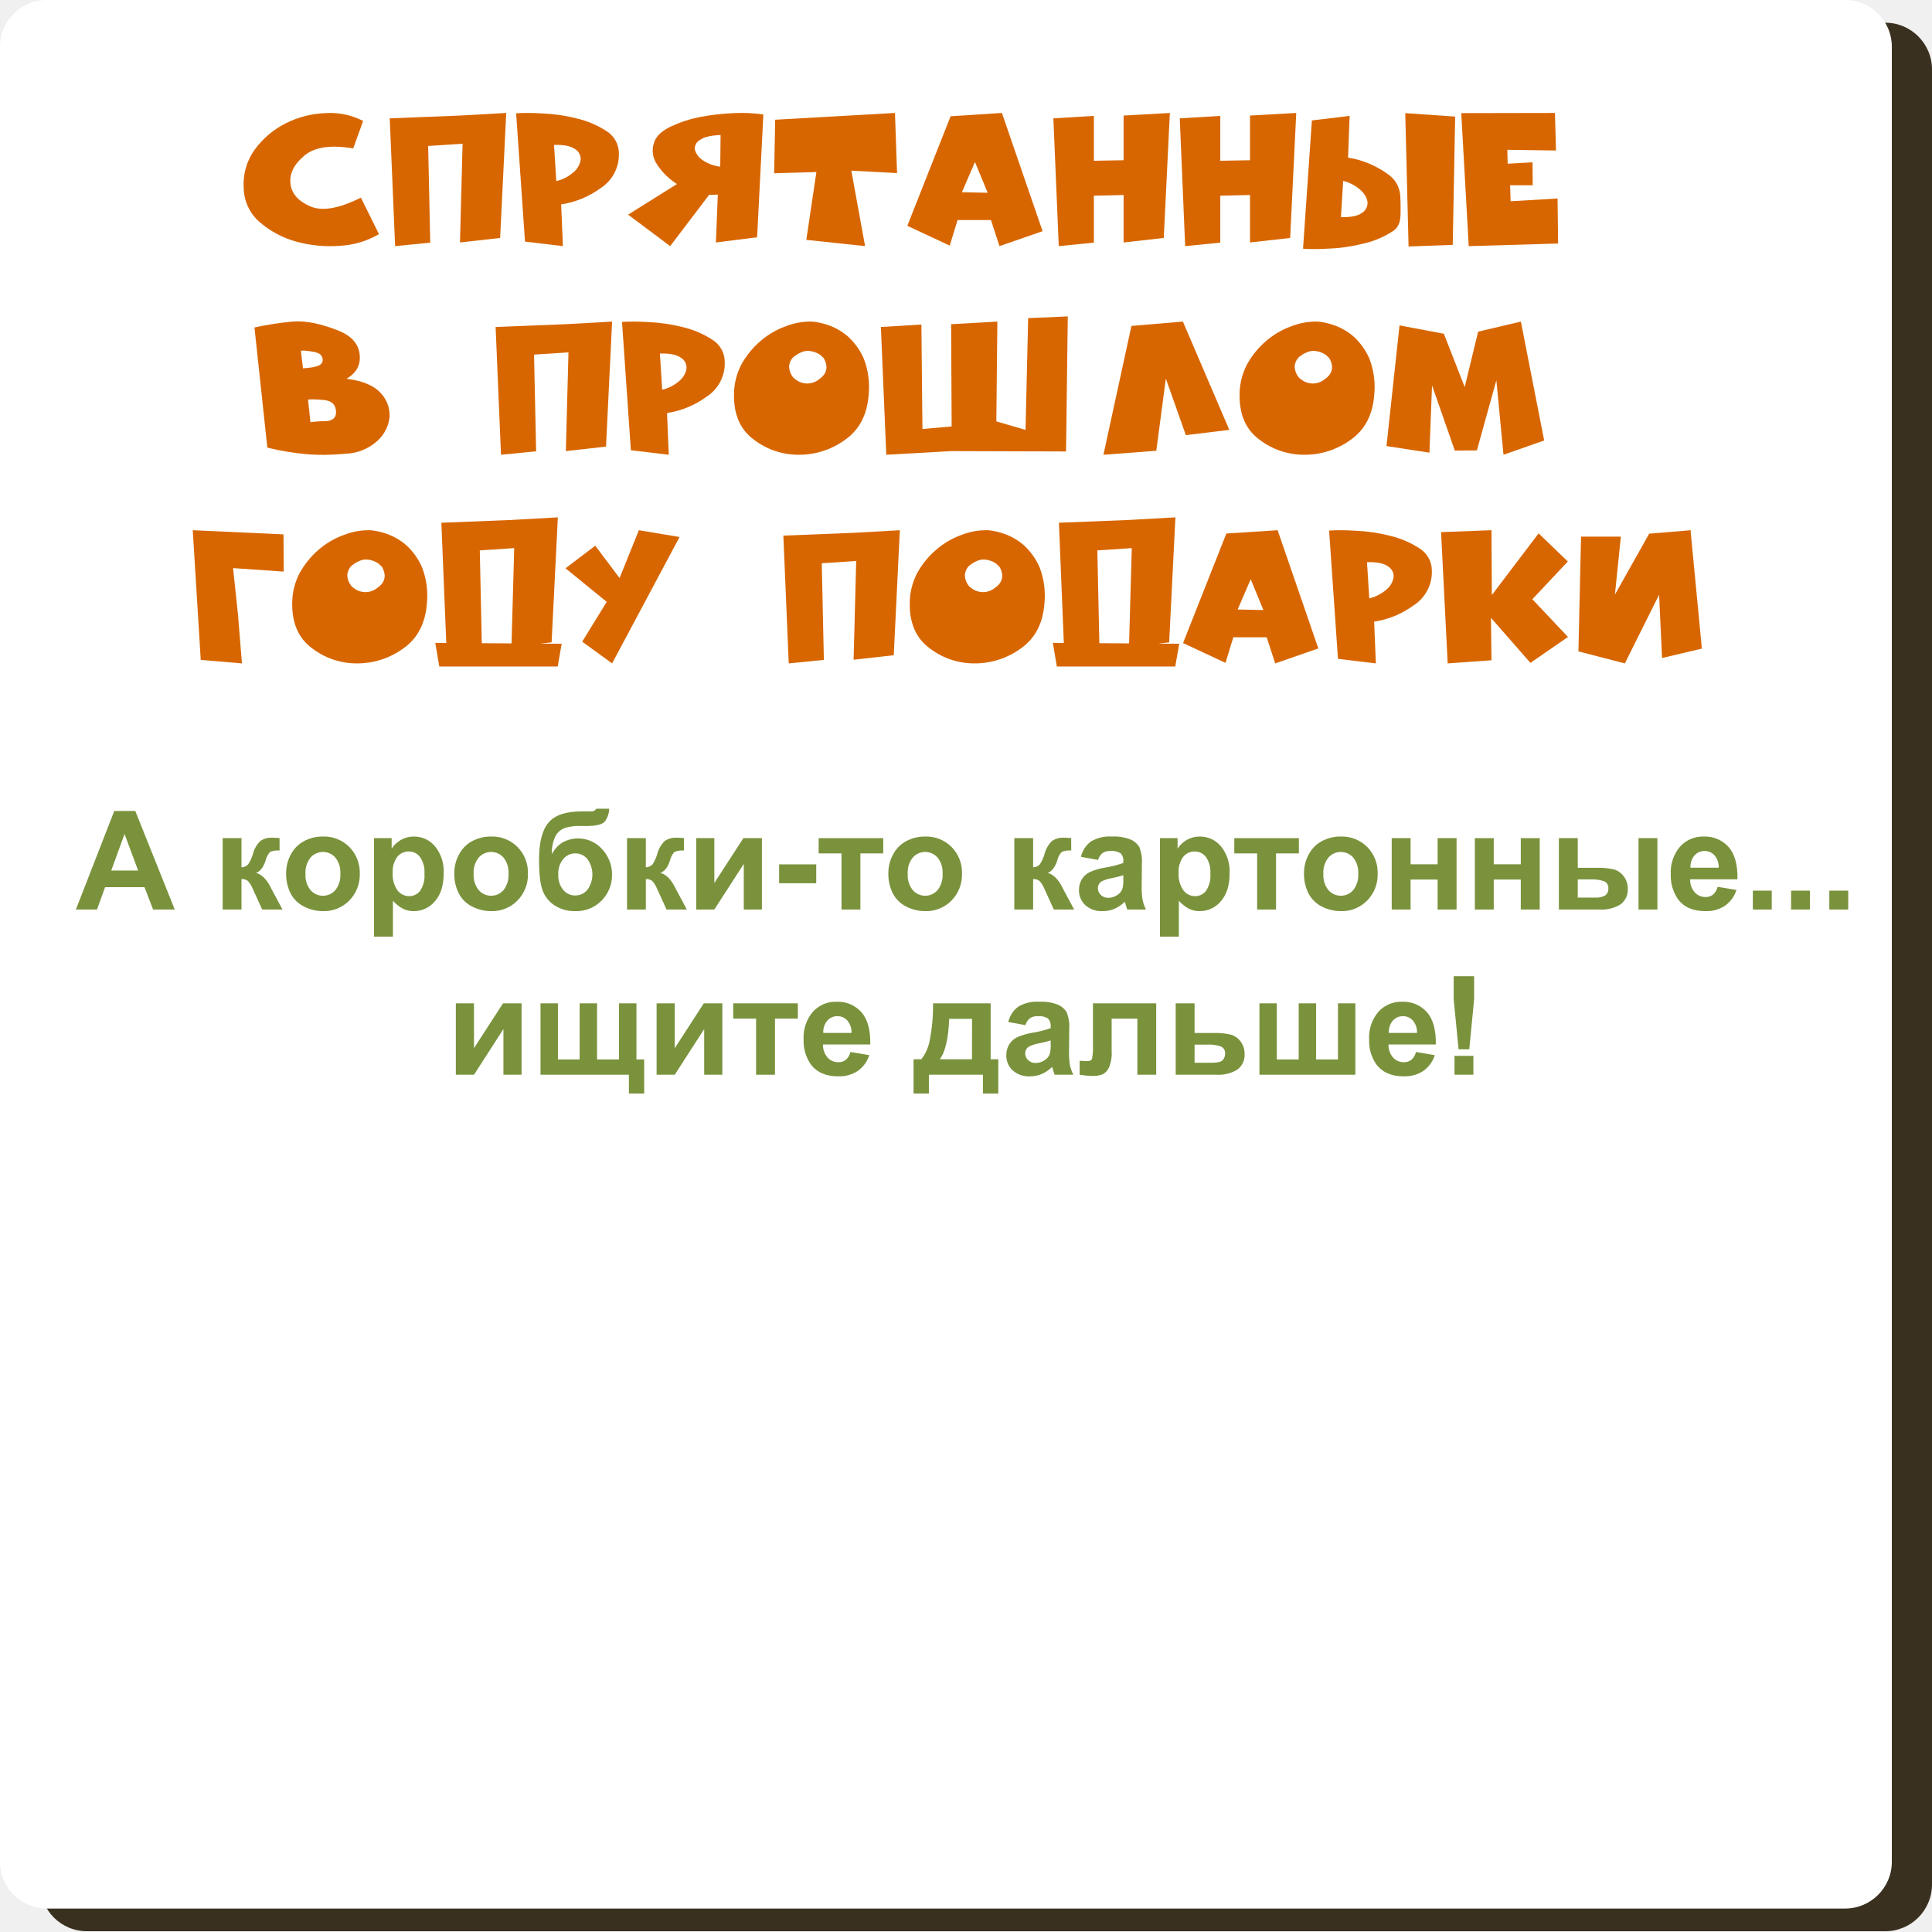
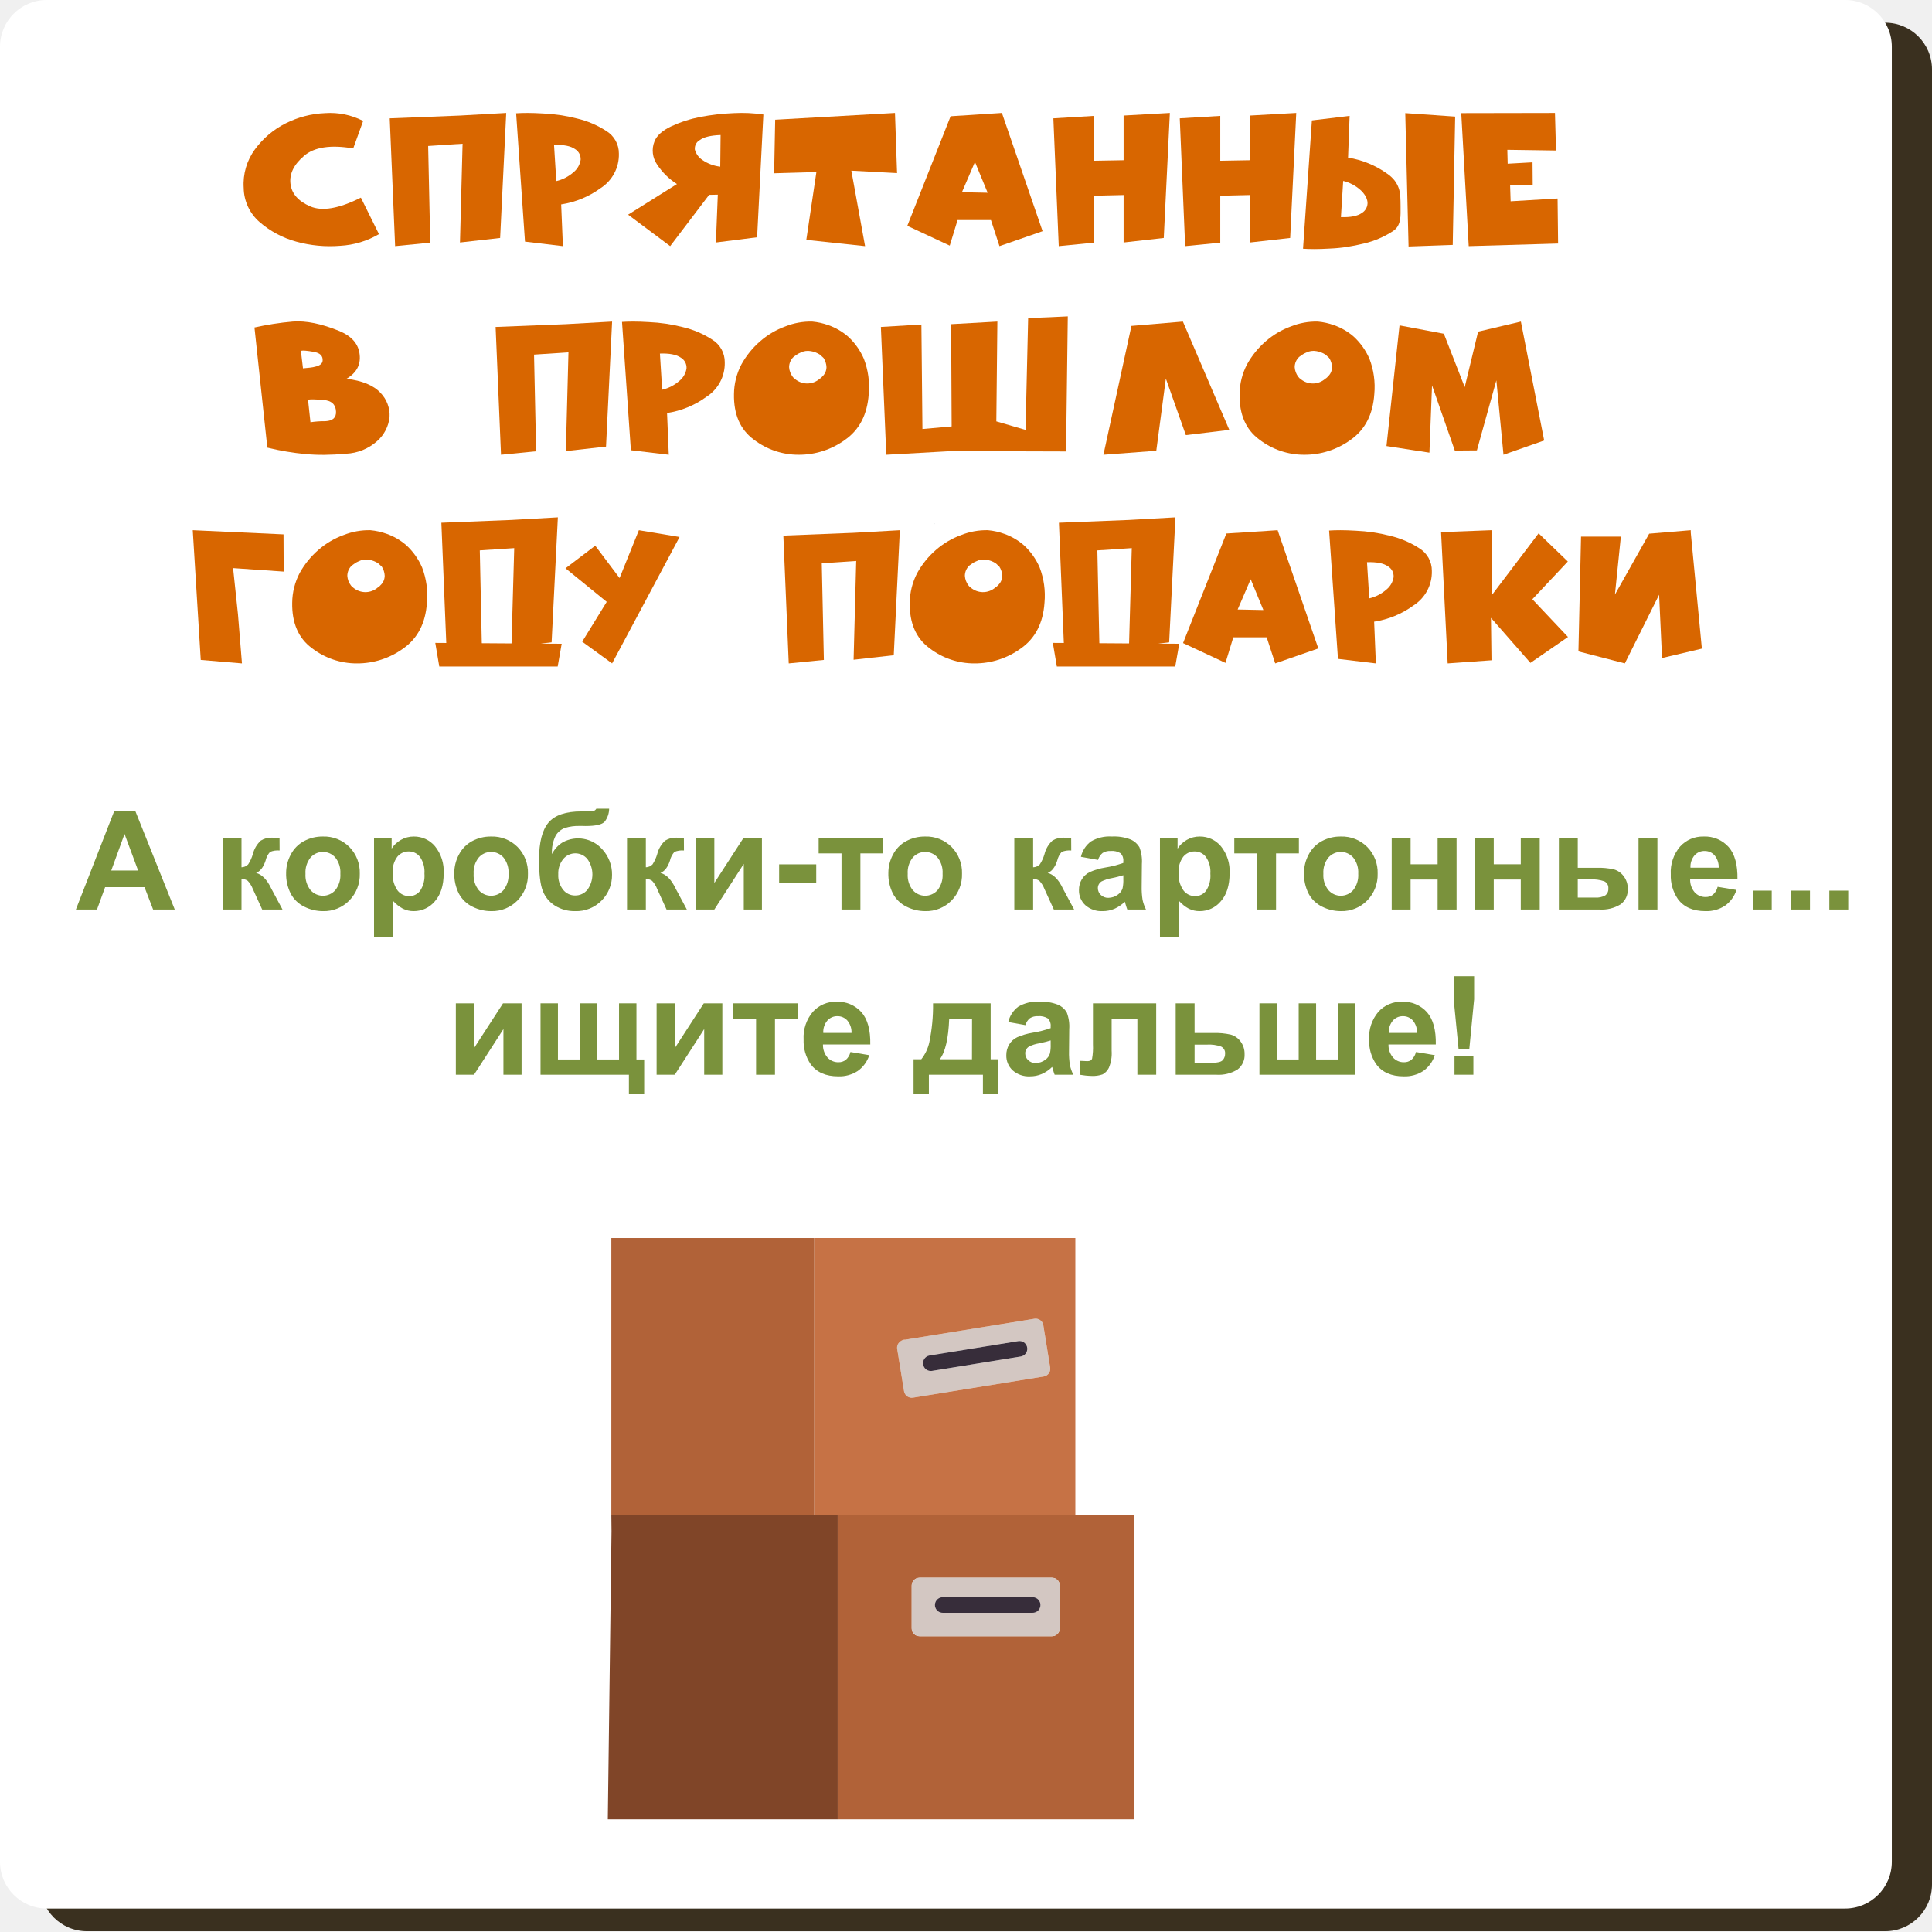
- <svg xmlns="http://www.w3.org/2000/svg" viewBox="0 0 495.867 495.672">
+ <svg xmlns="http://www.w3.org/2000/svg" viewBox="0 0 495.867 495.672" style="z-index: 100000000;">
  <g data-name="popup">
    <rect x="10.31" y="5.826" width="485.557" height="489.846" rx="12" ry="12" style="fill:#3a301f" />
    <rect width="485.557" height="489.846" rx="12" ry="12" style="fill:#fff" />
    <path d="M1305.851,776.492h-5.555l-2.208-5.744H1287.979l-2.087,5.744h-5.417l9.851-25.29h5.399Zm-9.401-10.006-3.485-9.384-3.415,9.384Z" transform="translate(-1261 -543.0515)" style="fill:#7a923c" />
    <path d="M1318.151,758.171h4.831v7.486a2.496,2.496,0,0,0,1.707-.741,9.785,9.785,0,0,0,1.208-2.64,7.002,7.002,0,0,1,2.035-3.468,5.023,5.023,0,0,1,2.898-.759q.552,0,1.915.086l.018,3.209a5.173,5.173,0,0,0-2.45.362,5.013,5.013,0,0,0-1.155,2.26q-.845,2.536-2.433,3.123,2.294.637,3.882,3.984c.057.115.12.236.189.362l2.708,5.055h-5.21l-2.415-5.296a6.452,6.452,0,0,0-1.285-2.062,2.452,2.452,0,0,0-1.612-.457v7.814h-4.831Z" transform="translate(-1261 -543.0515)" style="fill:#7a923c" />
    <path d="M1334.437,767.073a9.915,9.915,0,0,1,1.189-4.675,8.168,8.168,0,0,1,3.373-3.45,10.004,10.004,0,0,1,4.873-1.19,9.148,9.148,0,0,1,6.814,2.699,9.332,9.332,0,0,1,2.656,6.823,9.435,9.435,0,0,1-2.683,6.892,9.063,9.063,0,0,1-6.753,2.734,10.64,10.64,0,0,1-4.805-1.139,7.812,7.812,0,0,1-3.477-3.338A11.13,11.13,0,0,1,1334.437,767.073Zm4.968.259a6.07,6.07,0,0,0,1.294,4.175,4.229,4.229,0,0,0,6.374,0,6.154,6.154,0,0,0,1.285-4.209,6.042,6.042,0,0,0-1.285-4.141,4.229,4.229,0,0,0-6.374,0A6.07,6.07,0,0,0,1339.405,767.331Z" transform="translate(-1261 -543.0515)" style="fill:#7a923c" />
    <path d="M1357,758.171H1361.52v2.691a6.756,6.756,0,0,1,2.38-2.243,6.562,6.562,0,0,1,3.33-.862,6.989,6.989,0,0,1,5.417,2.501,10.127,10.127,0,0,1,2.225,6.97q0,4.589-2.242,7.133a6.985,6.985,0,0,1-5.435,2.545,6.175,6.175,0,0,1-2.751-.604,9.269,9.269,0,0,1-2.597-2.07v9.229h-4.848Zm4.796,8.85a7.051,7.051,0,0,0,1.226,4.562,3.746,3.746,0,0,0,2.984,1.476,3.502,3.502,0,0,0,2.812-1.355,6.98,6.98,0,0,0,1.121-4.442,6.63,6.63,0,0,0-1.155-4.278,3.576,3.576,0,0,0-2.864-1.397,3.718,3.718,0,0,0-2.949,1.372A6.103,6.103,0,0,0,1361.795,767.021Z" transform="translate(-1261 -543.0515)" style="fill:#7a923c" />
    <path d="M1377.598,767.073a9.915,9.915,0,0,1,1.189-4.675,8.168,8.168,0,0,1,3.373-3.45,10.004,10.004,0,0,1,4.873-1.19,9.148,9.148,0,0,1,6.814,2.699,9.332,9.332,0,0,1,2.656,6.823,9.435,9.435,0,0,1-2.683,6.892,9.064,9.064,0,0,1-6.753,2.734,10.64,10.64,0,0,1-4.805-1.139,7.812,7.812,0,0,1-3.477-3.338A11.13,11.13,0,0,1,1377.598,767.073Zm4.968.259a6.07,6.07,0,0,0,1.294,4.175,4.229,4.229,0,0,0,6.374,0,6.154,6.154,0,0,0,1.285-4.209,6.042,6.042,0,0,0-1.285-4.141,4.229,4.229,0,0,0-6.374,0A6.07,6.07,0,0,0,1382.566,767.331Z" transform="translate(-1261 -543.0515)" style="fill:#7a923c" />
    <path d="M1414.049,750.615h3.295a5.515,5.515,0,0,1-1.147,3.321q-.992,1.129-4.891,1.13-.466,0-.932-.018h-.621a11.551,11.551,0,0,0-3.761.51,4.569,4.569,0,0,0-2.372,1.975,9.382,9.382,0,0,0-.957,4.727,7.419,7.419,0,0,1,2.769-3.019,8.271,8.271,0,0,1,10.152,1.803,9.463,9.463,0,0,1,2.501,6.495,9.242,9.242,0,0,1-2.631,6.607,9.064,9.064,0,0,1-6.874,2.76,9.379,9.379,0,0,1-5.124-1.397,7.76,7.76,0,0,1-3.156-3.821q-.949-2.423-.949-8.03,0-6.589,2.424-9.471,2.424-2.88,8.462-2.881h2.449A1.374,1.374,0,0,0,1414.049,750.615Zm-9.765,16.854a5.876,5.876,0,0,0,1.251,3.959,3.885,3.885,0,0,0,3.062,1.458,3.97,3.97,0,0,0,3.199-1.51,6.691,6.691,0,0,0-.017-7.814,4.007,4.007,0,0,0-6.219-.025A5.776,5.776,0,0,0,1404.285,767.469Z" transform="translate(-1261 -543.0515)" style="fill:#7a923c" />
    <path d="M1421.933,758.171h4.831v7.486a2.496,2.496,0,0,0,1.707-.741,9.785,9.785,0,0,0,1.208-2.64,7.002,7.002,0,0,1,2.035-3.468,5.023,5.023,0,0,1,2.898-.759q.552,0,1.915.086l.018,3.209a5.173,5.173,0,0,0-2.45.362,5.013,5.013,0,0,0-1.155,2.26q-.845,2.536-2.433,3.123,2.294.637,3.882,3.984c.057.115.12.236.189.362l2.708,5.055h-5.21l-2.415-5.296a6.452,6.452,0,0,0-1.285-2.062,2.452,2.452,0,0,0-1.612-.457v7.814h-4.831Z" transform="translate(-1261 -543.0515)" style="fill:#7a923c" />
    <path d="M1439.684,758.171h4.658v11.506l7.452-11.506h4.761v18.32H1451.898V764.778l-7.556,11.714h-4.658Z" transform="translate(-1261 -543.0515)" style="fill:#7a923c" />
    <path d="M1460.971,769.746v-4.848h9.523v4.848Z" transform="translate(-1261 -543.0515)" style="fill:#7a923c" />
    <path d="M1471.116,758.171h16.578v3.916h-5.865v14.404H1476.981V762.087h-5.865Z" transform="translate(-1261 -543.0515)" style="fill:#7a923c" />
    <path d="M1489.005,767.073a9.915,9.915,0,0,1,1.189-4.675,8.168,8.168,0,0,1,3.373-3.45,10.004,10.004,0,0,1,4.873-1.19,9.148,9.148,0,0,1,6.814,2.699,9.332,9.332,0,0,1,2.656,6.823,9.435,9.435,0,0,1-2.683,6.892,9.063,9.063,0,0,1-6.753,2.734,10.64,10.64,0,0,1-4.805-1.139,7.812,7.812,0,0,1-3.477-3.338A11.13,11.13,0,0,1,1489.005,767.073Zm4.968.259a6.07,6.07,0,0,0,1.294,4.175,4.229,4.229,0,0,0,6.374,0,6.154,6.154,0,0,0,1.285-4.209,6.042,6.042,0,0,0-1.285-4.141,4.229,4.229,0,0,0-6.374,0A6.07,6.07,0,0,0,1493.973,767.331Z" transform="translate(-1261 -543.0515)" style="fill:#7a923c" />
    <path d="M1521.333,758.171h4.831v7.486a2.496,2.496,0,0,0,1.707-.741,9.786,9.786,0,0,0,1.208-2.64,7.002,7.002,0,0,1,2.035-3.468,5.023,5.023,0,0,1,2.898-.759q.552,0,1.915.086l.018,3.209a5.173,5.173,0,0,0-2.45.362,5.013,5.013,0,0,0-1.155,2.26q-.845,2.536-2.433,3.123,2.294.637,3.882,3.984c.057.115.12.236.189.362l2.708,5.055h-5.21l-2.415-5.296a6.452,6.452,0,0,0-1.285-2.062,2.452,2.452,0,0,0-1.612-.457v7.814h-4.831Z" transform="translate(-1261 -543.0515)" style="fill:#7a923c" />
    <path d="M1542.828,763.76l-4.398-.793a6.853,6.853,0,0,1,2.553-3.934,9.349,9.349,0,0,1,5.383-1.276,11.601,11.601,0,0,1,4.83.768,4.826,4.826,0,0,1,2.234,1.949,10.01,10.01,0,0,1,.646,4.339l-.052,5.658a19.651,19.651,0,0,0,.232,3.562,10.392,10.392,0,0,0,.872,2.458h-4.796q-.19-.483-.466-1.432c-.081-.287-.139-.478-.173-.569a8.751,8.751,0,0,1-2.656,1.812,7.613,7.613,0,0,1-3.02.604,6.243,6.243,0,0,1-4.459-1.535,5.103,5.103,0,0,1-1.63-3.882,5.212,5.212,0,0,1,.741-2.769,4.848,4.848,0,0,1,2.079-1.863,16.222,16.222,0,0,1,3.855-1.13,26.408,26.408,0,0,0,4.709-1.19v-.482a2.512,2.512,0,0,0-.689-1.993,4.138,4.138,0,0,0-2.605-.595,3.469,3.469,0,0,0-2.018.509A3.539,3.539,0,0,0,1542.828,763.76Zm6.486,3.934a30.106,30.106,0,0,1-2.949.741,8.89,8.89,0,0,0-2.64.846,2.021,2.021,0,0,0-.949,1.708,2.377,2.377,0,0,0,.76,1.76,2.649,2.649,0,0,0,1.932.741,4.199,4.199,0,0,0,2.502-.862,3.034,3.034,0,0,0,1.155-1.604,9.551,9.551,0,0,0,.189-2.363Z" transform="translate(-1261 -543.0515)" style="fill:#7a923c" />
    <path d="M1558.715,758.171h4.521v2.691a6.756,6.756,0,0,1,2.38-2.243,6.562,6.562,0,0,1,3.33-.862,6.989,6.989,0,0,1,5.417,2.501,10.127,10.127,0,0,1,2.225,6.97q0,4.589-2.242,7.133a6.985,6.985,0,0,1-5.435,2.545,6.175,6.175,0,0,1-2.751-.604,9.269,9.269,0,0,1-2.597-2.07v9.229h-4.848Zm4.796,8.85a7.051,7.051,0,0,0,1.226,4.562,3.746,3.746,0,0,0,2.984,1.476,3.502,3.502,0,0,0,2.812-1.355,6.98,6.98,0,0,0,1.121-4.442,6.63,6.63,0,0,0-1.155-4.278,3.576,3.576,0,0,0-2.864-1.397,3.718,3.718,0,0,0-2.949,1.372A6.103,6.103,0,0,0,1563.511,767.021Z" transform="translate(-1261 -543.0515)" style="fill:#7a923c" />
    <path d="M1577.795,758.171h16.578v3.916h-5.865v14.404h-4.848V762.087h-5.865Z" transform="translate(-1261 -543.0515)" style="fill:#7a923c" />
    <path d="M1595.685,767.073a9.915,9.915,0,0,1,1.189-4.675,8.168,8.168,0,0,1,3.373-3.45,10.004,10.004,0,0,1,4.873-1.19,9.148,9.148,0,0,1,6.814,2.699,9.332,9.332,0,0,1,2.656,6.823,9.435,9.435,0,0,1-2.683,6.892,9.063,9.063,0,0,1-6.753,2.734,10.64,10.64,0,0,1-4.805-1.139,7.812,7.812,0,0,1-3.477-3.338A11.13,11.13,0,0,1,1595.685,767.073Zm4.968.259a6.07,6.07,0,0,0,1.294,4.175,4.229,4.229,0,0,0,6.374,0,6.154,6.154,0,0,0,1.285-4.209,6.042,6.042,0,0,0-1.285-4.141,4.229,4.229,0,0,0-6.374,0A6.07,6.07,0,0,0,1600.653,767.331Z" transform="translate(-1261 -543.0515)" style="fill:#7a923c" />
    <path d="M1618.197,758.171h4.848v6.71H1629.98v-6.71h4.864v18.32H1629.98v-7.694h-6.936v7.694h-4.848Z" transform="translate(-1261 -543.0515)" style="fill:#7a923c" />
    <path d="M1639.537,758.171h4.848v6.71h6.936v-6.71h4.864v18.32h-4.864v-7.694h-6.936v7.694h-4.848Z" transform="translate(-1261 -543.0515)" style="fill:#7a923c" />
    <path d="M1661.1,758.171h4.848v7.607h4.864a17.954,17.954,0,0,1,4.374.405,4.718,4.718,0,0,1,2.553,1.769,5.129,5.129,0,0,1,1.044,3.209,4.629,4.629,0,0,1-1.829,3.993,9.271,9.271,0,0,1-5.485,1.337H1661.1Zm4.848,15.25h4.503a4.567,4.567,0,0,0,2.553-.553,2.031,2.031,0,0,0,.794-1.794,1.83,1.83,0,0,0-1.027-1.819,9.475,9.475,0,0,0-3.683-.492h-3.14Zm15.595-15.25h4.848v18.32h-4.848Z" transform="translate(-1261 -543.0515)" style="fill:#7a923c" />
    <path d="M1701.847,770.661l4.83.811a7.923,7.923,0,0,1-2.941,4.046,8.642,8.642,0,0,1-5.028,1.389q-4.78,0-7.073-3.122a10.496,10.496,0,0,1-1.812-6.314,10.115,10.115,0,0,1,2.381-7.133,7.838,7.838,0,0,1,6.021-2.579,8.134,8.134,0,0,1,6.452,2.699q2.363,2.701,2.26,8.272H1694.792a4.902,4.902,0,0,0,1.173,3.355,3.669,3.669,0,0,0,2.795,1.198,2.969,2.969,0,0,0,1.915-.621A3.838,3.838,0,0,0,1701.847,770.661Zm.275-4.899a4.663,4.663,0,0,0-1.087-3.199,3.333,3.333,0,0,0-2.519-1.096,3.368,3.368,0,0,0-2.622,1.155,4.474,4.474,0,0,0-1.018,3.14Z" transform="translate(-1261 -543.0515)" style="fill:#7a923c" />
    <path d="M1710.887,776.492v-4.848h4.848v4.848Z" transform="translate(-1261 -543.0515)" style="fill:#7a923c" />
    <path d="M1720.703,776.492v-4.848h4.848v4.848Z" transform="translate(-1261 -543.0515)" style="fill:#7a923c" />
    <path d="M1730.519,776.492v-4.848h4.848v4.848Z" transform="translate(-1261 -543.0515)" style="fill:#7a923c" />
    <path d="M1377.996,800.568h4.658v11.506l7.452-11.506h4.761v18.32h-4.657V807.174l-7.556,11.714h-4.658Z" transform="translate(-1261 -543.0515)" style="fill:#7a923c" />
    <path d="M1399.732,800.568h4.468V814.972h5.572v-14.404h4.468V814.972h5.641v-14.404h4.469V814.972h1.983v8.746h-3.916v-4.83h-22.685Z" transform="translate(-1261 -543.0515)" style="fill:#7a923c" />
    <path d="M1429.524,800.568h4.658v11.506l7.452-11.506h4.761v18.32h-4.657V807.174l-7.556,11.714h-4.658Z" transform="translate(-1261 -543.0515)" style="fill:#7a923c" />
    <path d="M1449.191,800.568H1465.769v3.916h-5.865v14.404h-4.848v-14.404h-5.865Z" transform="translate(-1261 -543.0515)" style="fill:#7a923c" />
    <path d="M1479.277,813.057l4.83.811a7.923,7.923,0,0,1-2.941,4.046,8.642,8.642,0,0,1-5.028,1.389q-4.78,0-7.073-3.122a10.496,10.496,0,0,1-1.812-6.314,10.115,10.115,0,0,1,2.381-7.133,7.838,7.838,0,0,1,6.021-2.579,8.134,8.134,0,0,1,6.452,2.699q2.363,2.701,2.26,8.272h-12.145a4.902,4.902,0,0,0,1.173,3.355,3.669,3.669,0,0,0,2.795,1.198,2.969,2.969,0,0,0,1.915-.621A3.838,3.838,0,0,0,1479.277,813.057Zm.275-4.899a4.663,4.663,0,0,0-1.087-3.199,3.333,3.333,0,0,0-2.519-1.096,3.368,3.368,0,0,0-2.622,1.155,4.474,4.474,0,0,0-1.018,3.14Z" transform="translate(-1261 -543.0515)" style="fill:#7a923c" />
    <path d="M1513.278,818.888h-13.87v4.83h-3.934v-8.798h1.984a10.76,10.76,0,0,0,2.053-4.312,46.525,46.525,0,0,0,.966-10.04h14.784v14.353h1.967v8.798h-3.95Zm-2.812-3.968.018-10.368h-5.865q-.294,7.591-2.415,10.368Z" transform="translate(-1261 -543.0515)" style="fill:#7a923c" />
    <path d="M1524.18,806.157l-4.398-.793a6.853,6.853,0,0,1,2.553-3.934,9.349,9.349,0,0,1,5.383-1.276,11.601,11.601,0,0,1,4.83.768,4.826,4.826,0,0,1,2.234,1.949,10.01,10.01,0,0,1,.646,4.339l-.052,5.658a19.651,19.651,0,0,0,.232,3.562,10.393,10.393,0,0,0,.872,2.458h-4.796q-.19-.483-.466-1.432c-.081-.287-.139-.478-.173-.569a8.751,8.751,0,0,1-2.656,1.812,7.613,7.613,0,0,1-3.02.604,6.243,6.243,0,0,1-4.459-1.535,5.103,5.103,0,0,1-1.63-3.882,5.212,5.212,0,0,1,.741-2.769,4.848,4.848,0,0,1,2.079-1.863,16.221,16.221,0,0,1,3.855-1.13,26.409,26.409,0,0,0,4.709-1.19v-.482a2.512,2.512,0,0,0-.689-1.993,4.138,4.138,0,0,0-2.605-.595,3.469,3.469,0,0,0-2.018.509A3.539,3.539,0,0,0,1524.18,806.157Zm6.486,3.934a30.106,30.106,0,0,1-2.949.741,8.89,8.89,0,0,0-2.64.846,2.021,2.021,0,0,0-.949,1.708,2.377,2.377,0,0,0,.76,1.76,2.649,2.649,0,0,0,1.932.741,4.199,4.199,0,0,0,2.502-.862,3.034,3.034,0,0,0,1.155-1.604,9.551,9.551,0,0,0,.189-2.363Z" transform="translate(-1261 -543.0515)" style="fill:#7a923c" />
    <path d="M1541.517,800.568h16.233v18.32h-4.83v-14.388H1546.313v8.229a9.559,9.559,0,0,1-.725,4.407,3.77,3.77,0,0,1-1.604,1.665,7.39,7.39,0,0,1-2.829.396,19.839,19.839,0,0,1-3.053-.311v-3.571c.104,0,.373.012.811.035q.759.051,1.173.052.983,0,1.208-.647a15.983,15.983,0,0,0,.224-3.597Z" transform="translate(-1261 -543.0515)" style="fill:#7a923c" />
    <path d="M1562.753,800.568h4.848v7.607h4.864a17.865,17.865,0,0,1,4.399.414,4.625,4.625,0,0,1,2.553,1.785,5.198,5.198,0,0,1,1.018,3.184,4.637,4.637,0,0,1-1.819,3.993,9.197,9.197,0,0,1-5.46,1.337h-10.402Zm4.848,15.25h4.52q2.121,0,2.717-.69a2.428,2.428,0,0,0,.596-1.639,1.851,1.851,0,0,0-1.027-1.829,9.222,9.222,0,0,0-3.648-.5h-3.156Z" transform="translate(-1261 -543.0515)" style="fill:#7a923c" />
    <path d="M1584.249,800.568h4.451V814.972h5.623v-14.404h4.469V814.972h5.606v-14.404h4.468v18.32h-24.617Z" transform="translate(-1261 -543.0515)" style="fill:#7a923c" />
    <path d="M1624.426,813.057l4.83.811a7.923,7.923,0,0,1-2.941,4.046,8.642,8.642,0,0,1-5.028,1.389q-4.78,0-7.073-3.122a10.496,10.496,0,0,1-1.812-6.314,10.115,10.115,0,0,1,2.381-7.133,7.838,7.838,0,0,1,6.021-2.579,8.134,8.134,0,0,1,6.452,2.699q2.363,2.701,2.26,8.272h-12.145a4.902,4.902,0,0,0,1.173,3.355,3.669,3.669,0,0,0,2.795,1.198,2.969,2.969,0,0,0,1.915-.621A3.838,3.838,0,0,0,1624.426,813.057Zm.275-4.899a4.663,4.663,0,0,0-1.087-3.199,3.333,3.333,0,0,0-2.519-1.096,3.368,3.368,0,0,0-2.622,1.155,4.475,4.475,0,0,0-1.018,3.14Z" transform="translate(-1261 -543.0515)" style="fill:#7a923c" />
    <path d="M1635.363,812.368l-1.26-12.835V793.598h5.245v5.935l-1.242,12.835Zm-1.053,6.521v-4.848h4.848v4.848Z" transform="translate(-1261 -543.0515)" style="fill:#7a923c" />
+     <polyline points="215 388.949 156.906 388.949 156.95 392.949 156.948 393.155 156.944 393.418 156.755 408.168 156.728 410.292 156.529 425.761 156.502 427.855 156.33 441.23 156.303 443.324 156.113 458.109 156.086 460.198 156.005 466.478 156 466.949 215 466.949 215 466.478 215 391.324 215 388.949" style="fill:#804528" />
+     <path d="M1497,962.999a2.001,2.001,0,0,1-2.001-1.999V950a2.001,2.001,0,0,1,2.001-2h34a2.001,2.001,0,0,1,2,2v11a2.001,2.001,0,0,1-2,1.999h-34m55-30.999h-75.999v78h75.999V932.001" transform="translate(-1261 -543.0515)" style="fill:#b16238" />
+     <path d="M1503,957a2,2,0,1,1,0-3.999h23a2,2,0,1,1,0,3.999h-23m28-9h-34a2.001,2.001,0,0,0-2.001,2v11a2.001,2.001,0,0,0,2.001,1.999h34a2.001,2.001,0,0,0,2-1.999V950a2.001,2.001,0,0,0-2-2" transform="translate(-1261 -543.0515)" style="fill:#d3c7c2" />
+     <path d="M1526,953h-23a2,2,0,1,0,0,3.999h23a2,2,0,1,0,0-3.999" transform="translate(-1261 -543.0515)" style="fill:#372d3a" />
+     <polyline points="209 317.755 156.906 317.755 156.906 388.949 209 388.949 209 380.074 209 359.307 209 358.948" style="fill:#b16238" />
+     <path d="M1499.936,894.926a2,2,0,0,1-.346-3.97l.059-.009,22.702-3.677a2,2,0,0,1,.64,3.949l-22.702,3.676a2.003,2.003,0,0,1-.353.031m26.879-13.418a2.015,2.015,0,0,0-.325.026l-33.34,5.4-.22.036a2.011,2.011,0,0,0-1.661,2.295l1.761,10.858a1.998,1.998,0,0,0,2.29,1.654l33.569-5.435a2.001,2.001,0,0,0,1.65-2.294l-1.76-10.858-.002-.013a1.992,1.992,0,0,0-1.963-1.669" transform="translate(-1261 -543.0515)" style="fill:#d3c7c2" />
+     <path d="M1522.675,887.243a2.003,2.003,0,0,0-.324.026l-22.702,3.677-.059.009a2,2,0,1,0,.699,3.938l22.702-3.676a2.001,2.001,0,0,0-.316-3.975" transform="translate(-1261 -543.0515)" style="fill:#372d3a" />
+     <path d="M1534.958,860.807h-64.958v71.194H1537V860.807ZM1528.89,896.341l-33.569,5.435a1.998,1.998,0,0,1-2.29-1.654l-1.761-10.858a1.999,1.999,0,0,1,.195-1.215,2.315,2.315,0,0,1,1.763-1.166l-.077.05,1.775-.288c.237-.029.481-.06.73-.1l.081-.031,30.753-4.981a2.015,2.015,0,0,1,.325-.026,1.992,1.992,0,0,1,1.963,1.669l.002.013,1.76,10.858A2.001,2.001,0,0,1,1528.89,896.341Z" transform="translate(-1261 -543.0515)" style="fill:#c67245" />
    <path d="M1351.659,581.143q-8.701-1.473-12.629,1.919-3.927,3.346-3.48,7.14.445,3.793,5.043,5.801,4.595,2.008,13.03-2.231l4.641,9.371a22.036,22.036,0,0,1-9.951,2.99,32.367,32.367,0,0,1-11.29-1.071,24.084,24.084,0,0,1-9.371-4.998,11.805,11.805,0,0,1-4.105-8.791,14.987,14.987,0,0,1,2.9-9.906,22.044,22.044,0,0,1,7.854-6.649,24.775,24.775,0,0,1,10.174-2.633,18.427,18.427,0,0,1,9.729,2.008Z" transform="translate(-1261 -543.0515)" style="fill:#d86600" />
    <path d="M1379.057,572.709l11.87-.669-1.562,32.084-10.308,1.16.669-25.346-8.835.58.535,24.811-9.014.893-1.384-32.798Z" transform="translate(-1261 -543.0515)" style="fill:#d86600" />
    <path d="M1405.028,595.467l.446,10.754-9.728-1.16-2.276-32.933q1.25-.089,2.945-.089,1.696,0,3.927.134a42.322,42.322,0,0,1,8.746,1.294,23.766,23.766,0,0,1,7.542,3.213,6.714,6.714,0,0,1,3.213,5.801,10.177,10.177,0,0,1-4.73,8.88,22.976,22.976,0,0,1-10.085,4.15Zm-1.249-5.935a10.214,10.214,0,0,0,4.418-2.276,5.137,5.137,0,0,0,1.829-3.168,2.976,2.976,0,0,0-1.428-2.767q-1.696-1.205-5.399-1.071Z" transform="translate(-1261 -543.0515)" style="fill:#d86600" />
    <path d="M1445.234,593.013l-2.231.044-9.996,13.164-10.799-8.077,12.54-7.854a16.979,16.979,0,0,1-5.088-4.998,6.277,6.277,0,0,1-.669-5.979q.892-2.231,4.284-3.837a32.71,32.71,0,0,1,7.452-2.41q2.142-.402,4.261-.647,2.12-.245,4.352-.334a37.722,37.722,0,0,1,7.586.357l-1.606,31.504-10.576,1.339Zm.714-15.306q-3.749.134-5.266,1.25a2.506,2.506,0,0,0-1.339,2.499,4.668,4.668,0,0,0,1.964,2.677,10.098,10.098,0,0,0,4.552,1.696Z" transform="translate(-1261 -543.0515)" style="fill:#d86600" />
    <path d="M1459.959,573.78l30.746-1.74.536,15.439-11.736-.625,3.525,19.367-15.083-1.606,2.588-17.403-10.844.312Z" transform="translate(-1261 -543.0515)" style="fill:#d86600" />
    <path d="M1518.149,572.04l10.442,30.344-11.066,3.838-2.188-6.693H1506.77l-2.008,6.56-10.889-5.087,11.111-28.113Zm-3.659,20.482-3.257-7.898-3.348,7.765Z" transform="translate(-1261 -543.0515)" style="fill:#d86600" />
    <path d="M1531.357,573.423l10.397-.625v11.513l7.631-.134V572.709l11.87-.669-1.562,32.084-10.308,1.16V593.102l-7.631.179V605.329l-9.014.893Z" transform="translate(-1261 -543.0515)" style="fill:#d86600" />
    <path d="M1563.798,573.423l10.397-.625v11.513l7.631-.134V572.709l11.87-.669-1.562,32.084-10.308,1.16V593.102l-7.631.179V605.329l-9.014.893Z" transform="translate(-1261 -543.0515)" style="fill:#d86600" />
    <path d="M1606.994,583.508a23.569,23.569,0,0,1,10.085,4.15,8.266,8.266,0,0,1,1.874,1.74,7.149,7.149,0,0,1,1.026,1.896,7.802,7.802,0,0,1,.424,2.165q.067,1.161.067,2.543v1.807a9.393,9.393,0,0,1-.156,1.74,5.004,5.004,0,0,1-.559,1.54,3.69,3.69,0,0,1-1.204,1.25,23.234,23.234,0,0,1-7.497,3.213q-2.187.535-4.351.87a38.832,38.832,0,0,1-4.396.424q-2.232.134-3.949.134-1.718,0-2.923-.089l2.275-32.933,9.684-1.16-.401,10.754Zm-1.83,15.261q3.703.134,5.399-1.071a3.039,3.039,0,0,0,1.429-2.767,4.28,4.28,0,0,0-.536-1.562,6.397,6.397,0,0,0-1.339-1.606,10.213,10.213,0,0,0-4.373-2.276Zm17.359,7.542,11.334-.402.625-32.932-12.808-.893Z" transform="translate(-1261 -543.0515)" style="fill:#d86600" />
    <path d="M1660.096,572.04l.268,9.639-12.495-.179.09,3.57,6.381-.357.045,5.891h-5.801l.134,4.105,12.048-.714.134,11.558-22.937.669-1.919-34.137Z" transform="translate(-1261 -543.0515)" style="fill:#d86600" />
    <path d="M1326.312,627.106q2.41-.535,4.842-.915,2.432-.379,4.976-.602,5.087-.402,12.049,2.454,4.729,2.008,5.132,6.024.445,3.972-3.392,6.203,6.067.714,8.746,3.614a8.262,8.262,0,0,1,2.32,6.248,9.541,9.541,0,0,1-3.168,6.113,12.806,12.806,0,0,1-7.988,3.258q-2.9.267-5.488.29a48.059,48.059,0,0,1-4.953-.201q-2.366-.223-4.797-.625-2.433-.401-4.976-1.026Zm12.45,10.486q.938-.089,1.785-.178a8.999,8.999,0,0,0,1.606-.312q1.516-.401,1.651-1.428.177-1.918-2.32-2.321-1.251-.223-2.053-.29a4.362,4.362,0,0,0-1.205.022Zm1.919,13.833a23.272,23.272,0,0,1,3.838-.268q2.855-.134,2.722-2.499-.133-2.722-3.213-2.945-1.518-.134-2.499-.156a7.98,7.98,0,0,0-1.473.067Z" transform="translate(-1261 -543.0515)" style="fill:#d86600" />
    <path d="M1406.233,626.258l11.87-.669-1.562,32.084-10.308,1.16.669-25.346-8.835.58.535,24.811-9.014.893-1.384-32.798Z" transform="translate(-1261 -543.0515)" style="fill:#d86600" />
    <path d="M1432.203,649.016l.446,10.754-9.728-1.16L1420.645,625.678q1.25-.089,2.945-.089,1.696,0,3.927.134a42.323,42.323,0,0,1,8.746,1.294,23.766,23.766,0,0,1,7.542,3.213,6.714,6.714,0,0,1,3.213,5.801,10.177,10.177,0,0,1-4.73,8.88,22.977,22.977,0,0,1-10.085,4.15Zm-1.249-5.935a10.214,10.214,0,0,0,4.418-2.276,5.137,5.137,0,0,0,1.829-3.168,2.976,2.976,0,0,0-1.428-2.767q-1.696-1.205-5.399-1.071Z" transform="translate(-1261 -543.0515)" style="fill:#d86600" />
    <path d="M1483.967,644.197q-.536,7.854-6.069,11.736a20.088,20.088,0,0,1-11.914,3.838,18.779,18.779,0,0,1-11.558-3.927q-5.177-3.837-5.043-11.647a16.762,16.762,0,0,1,1.919-7.631,21.783,21.783,0,0,1,4.819-5.935,20.52,20.52,0,0,1,6.426-3.793,17.528,17.528,0,0,1,6.917-1.249,16.76,16.76,0,0,1,4.194.937,15.445,15.445,0,0,1,5.043,2.945,16.722,16.722,0,0,1,4.016,5.667A20.106,20.106,0,0,1,1483.967,644.197Zm-12.539-3.972a.734.734,0,0,0,.312-.223,1.149,1.149,0,0,0,.269-.268,3.315,3.315,0,0,0,1.115-2.454,4.644,4.644,0,0,0-.759-2.365q-.089-.089-.223-.201c-.09-.074-.179-.156-.269-.246-.06-.059-.126-.126-.2-.201a1.677,1.677,0,0,0-.245-.201,6.102,6.102,0,0,0-2.321-.893,4.115,4.115,0,0,0-2.677.401,4.841,4.841,0,0,0-.982.536,8.516,8.516,0,0,0-.758.536,3.627,3.627,0,0,0-1.16,2.633,4.516,4.516,0,0,0,.937,2.499,1.809,1.809,0,0,1,.156.179,1.655,1.655,0,0,0,.156.179,1.242,1.242,0,0,1,.179.111,1.93,1.93,0,0,1,.179.156,4.861,4.861,0,0,0,2.9,1.071,4.811,4.811,0,0,0,3.436-1.294Z" transform="translate(-1261 -543.0515)" style="fill:#d86600" />
    <path d="M1505.118,658.833l-16.645.937-1.384-32.798,10.397-.625.268,26.819,7.497-.669-.134-26.239,11.87-.669-.268,25.614,7.496,2.187.67-28.693,5.533-.223,4.641-.223-.446,34.673Z" transform="translate(-1261 -543.0515)" style="fill:#d86600" />
    <path d="M1544.208,659.77l7.185-33.066,13.209-1.115,11.914,27.8-11.155,1.339L1560.228,640.225l-2.454,18.519Z" transform="translate(-1261 -543.0515)" style="fill:#d86600" />
    <path d="M1613.732,644.197q-.536,7.854-6.069,11.736a20.088,20.088,0,0,1-11.914,3.838,18.779,18.779,0,0,1-11.558-3.927q-5.177-3.837-5.043-11.647a16.763,16.763,0,0,1,1.919-7.631,21.783,21.783,0,0,1,4.819-5.935,20.52,20.52,0,0,1,6.426-3.793,17.528,17.528,0,0,1,6.917-1.249,16.76,16.76,0,0,1,4.194.937,15.445,15.445,0,0,1,5.043,2.945,16.722,16.722,0,0,1,4.016,5.667A20.106,20.106,0,0,1,1613.732,644.197Zm-12.539-3.972a.734.734,0,0,0,.312-.223,1.149,1.149,0,0,0,.269-.268,3.315,3.315,0,0,0,1.115-2.454,4.644,4.644,0,0,0-.759-2.365q-.089-.089-.223-.201c-.09-.074-.179-.156-.269-.246-.06-.059-.126-.126-.2-.201a1.677,1.677,0,0,0-.245-.201,6.102,6.102,0,0,0-2.321-.893,4.115,4.115,0,0,0-2.677.401,4.841,4.841,0,0,0-.982.536,8.514,8.514,0,0,0-.758.536,3.627,3.627,0,0,0-1.16,2.633,4.516,4.516,0,0,0,.937,2.499,1.809,1.809,0,0,1,.156.179,1.655,1.655,0,0,0,.156.179,1.242,1.242,0,0,1,.179.111,1.93,1.93,0,0,1,.179.156,4.861,4.861,0,0,0,2.9,1.071,4.811,4.811,0,0,0,3.436-1.294Z" transform="translate(-1261 -543.0515)" style="fill:#d86600" />
    <path d="M1631.581,628.712l5.354,13.699,3.436-14.235,10.978-2.588,5.979,30.522-10.441,3.659-1.83-19.099-4.997,17.983-5.668.045-5.846-16.734-.669,17.269-11.022-1.695,3.347-30.969Z" transform="translate(-1261 -543.0515)" style="fill:#d86600" />
    <path d="M1322.074,700.69l1.026,12.628-10.576-.893-2.053-33.289,23.294,1.071.045,9.549-12.986-.893Z" transform="translate(-1261 -543.0515)" style="fill:#d86600" />
    <path d="M1370.58,697.745q-.536,7.854-6.069,11.736a20.088,20.088,0,0,1-11.914,3.838,18.779,18.779,0,0,1-11.558-3.927q-5.177-3.837-5.043-11.647a16.762,16.762,0,0,1,1.919-7.631,21.783,21.783,0,0,1,4.819-5.935,20.52,20.52,0,0,1,6.426-3.793,17.528,17.528,0,0,1,6.917-1.249,16.76,16.76,0,0,1,4.194.937,15.445,15.445,0,0,1,5.043,2.945,16.722,16.722,0,0,1,4.016,5.667A20.106,20.106,0,0,1,1370.58,697.745Zm-12.539-3.972a.734.734,0,0,0,.312-.223,1.149,1.149,0,0,0,.269-.268,3.315,3.315,0,0,0,1.115-2.454,4.644,4.644,0,0,0-.759-2.365q-.089-.089-.223-.201c-.09-.074-.179-.156-.269-.246-.06-.059-.126-.126-.2-.201a1.677,1.677,0,0,0-.245-.201,6.102,6.102,0,0,0-2.321-.893,4.115,4.115,0,0,0-2.677.401,4.841,4.841,0,0,0-.982.536,8.514,8.514,0,0,0-.758.536,3.627,3.627,0,0,0-1.16,2.633,4.516,4.516,0,0,0,.937,2.499,1.809,1.809,0,0,1,.156.179,1.657,1.657,0,0,0,.156.179,1.241,1.241,0,0,1,.179.111,1.928,1.928,0,0,1,.179.156,4.861,4.861,0,0,0,2.9,1.071,4.811,4.811,0,0,0,3.436-1.294Z" transform="translate(-1261 -543.0515)" style="fill:#d86600" />
    <path d="M1373.747,714.122l-1.026-6.069,32.441.223-1.026,5.846Zm18.519-37.618,11.915-.669-1.606,32.084-10.309,1.16.714-25.346-8.835.58.535,24.855-9.059.893-1.339-32.843Z" transform="translate(-1261 -543.0515)" style="fill:#d86600" />
    <path d="M1406.143,688.91l7.631-5.801,6.247,8.3,4.953-12.271,10.442,1.74-17.314,32.441-7.675-5.578,6.292-10.219Z" transform="translate(-1261 -543.0515)" style="fill:#d86600" />
    <path d="M1480.084,679.806l11.87-.669-1.562,32.084-10.308,1.16.669-25.346-8.835.58.535,24.811-9.014.893-1.384-32.798Z" transform="translate(-1261 -543.0515)" style="fill:#d86600" />
    <path d="M1529.081,697.745q-.536,7.854-6.069,11.736a20.088,20.088,0,0,1-11.914,3.838,18.779,18.779,0,0,1-11.558-3.927q-5.177-3.837-5.043-11.647a16.762,16.762,0,0,1,1.919-7.631,21.783,21.783,0,0,1,4.819-5.935,20.52,20.52,0,0,1,6.426-3.793,17.528,17.528,0,0,1,6.917-1.249,16.76,16.76,0,0,1,4.194.937,15.444,15.444,0,0,1,5.043,2.945,16.722,16.722,0,0,1,4.016,5.667A20.106,20.106,0,0,1,1529.081,697.745Zm-12.539-3.972a.734.734,0,0,0,.312-.223,1.149,1.149,0,0,0,.269-.268,3.315,3.315,0,0,0,1.115-2.454,4.644,4.644,0,0,0-.759-2.365q-.089-.089-.223-.201c-.09-.074-.179-.156-.269-.246-.06-.059-.126-.126-.2-.201a1.676,1.676,0,0,0-.245-.201,6.102,6.102,0,0,0-2.321-.893,4.115,4.115,0,0,0-2.677.401,4.841,4.841,0,0,0-.982.536,8.517,8.517,0,0,0-.758.536,3.627,3.627,0,0,0-1.16,2.633,4.516,4.516,0,0,0,.937,2.499,1.809,1.809,0,0,1,.156.179,1.655,1.655,0,0,0,.156.179,1.242,1.242,0,0,1,.179.111,1.93,1.93,0,0,1,.179.156,4.861,4.861,0,0,0,2.9,1.071,4.811,4.811,0,0,0,3.436-1.294Z" transform="translate(-1261 -543.0515)" style="fill:#d86600" />
    <path d="M1532.249,714.122l-1.026-6.069,32.441.223-1.026,5.846Zm18.519-37.618,11.915-.669-1.606,32.084-10.309,1.16.714-25.346-8.835.58.535,24.855-9.059.893-1.339-32.843Z" transform="translate(-1261 -543.0515)" style="fill:#d86600" />
    <path d="M1588.919,679.137l10.442,30.344-11.066,3.838-2.188-6.693h-8.567l-2.008,6.56-10.889-5.087,11.111-28.113Zm-3.659,20.482-3.257-7.898-3.348,7.765Z" transform="translate(-1261 -543.0515)" style="fill:#d86600" />
    <path d="M1613.686,702.564l.446,10.754-9.728-1.16-2.276-32.933q1.25-.089,2.945-.089,1.696,0,3.927.134a42.323,42.323,0,0,1,8.746,1.294,23.766,23.766,0,0,1,7.542,3.213,6.714,6.714,0,0,1,3.213,5.801,10.177,10.177,0,0,1-4.73,8.88,22.977,22.977,0,0,1-10.085,4.15Zm-1.249-5.935a10.214,10.214,0,0,0,4.418-2.276,5.137,5.137,0,0,0,1.829-3.168,2.976,2.976,0,0,0-1.428-2.767q-1.696-1.205-5.399-1.071Z" transform="translate(-1261 -543.0515)" style="fill:#d86600" />
    <path d="M1655.9,679.94l7.497,7.229-9.104,9.683,9.147,9.684-9.639,6.649-10.129-11.558.134,10.888-11.245.803-1.696-33.691,12.941-.491.089,16.645Z" transform="translate(-1261 -543.0515)" style="fill:#d86600" />
    <path d="M1694.946,679.717l2.856,29.809-10.22,2.41-.758-16.243-8.791,17.626-11.915-3.079.67-29.452h10.219l-1.518,14.86,8.791-15.619,10.665-.892Z" transform="translate(-1261 -543.0515)" style="fill:#d86600" />
    <path d="M1482.807,701.016l-1.026,1.339Q1482.309,701.695,1482.807,701.016Z" transform="translate(-1261 -543.0515)" style="fill:#02263c" />
    <path d="M1500.852,677.476l-.067.087c.043-.028.083-.06.126-.088Z" transform="translate(-1261 -543.0515)" style="fill:#02263c" />
  </g>
</svg>
